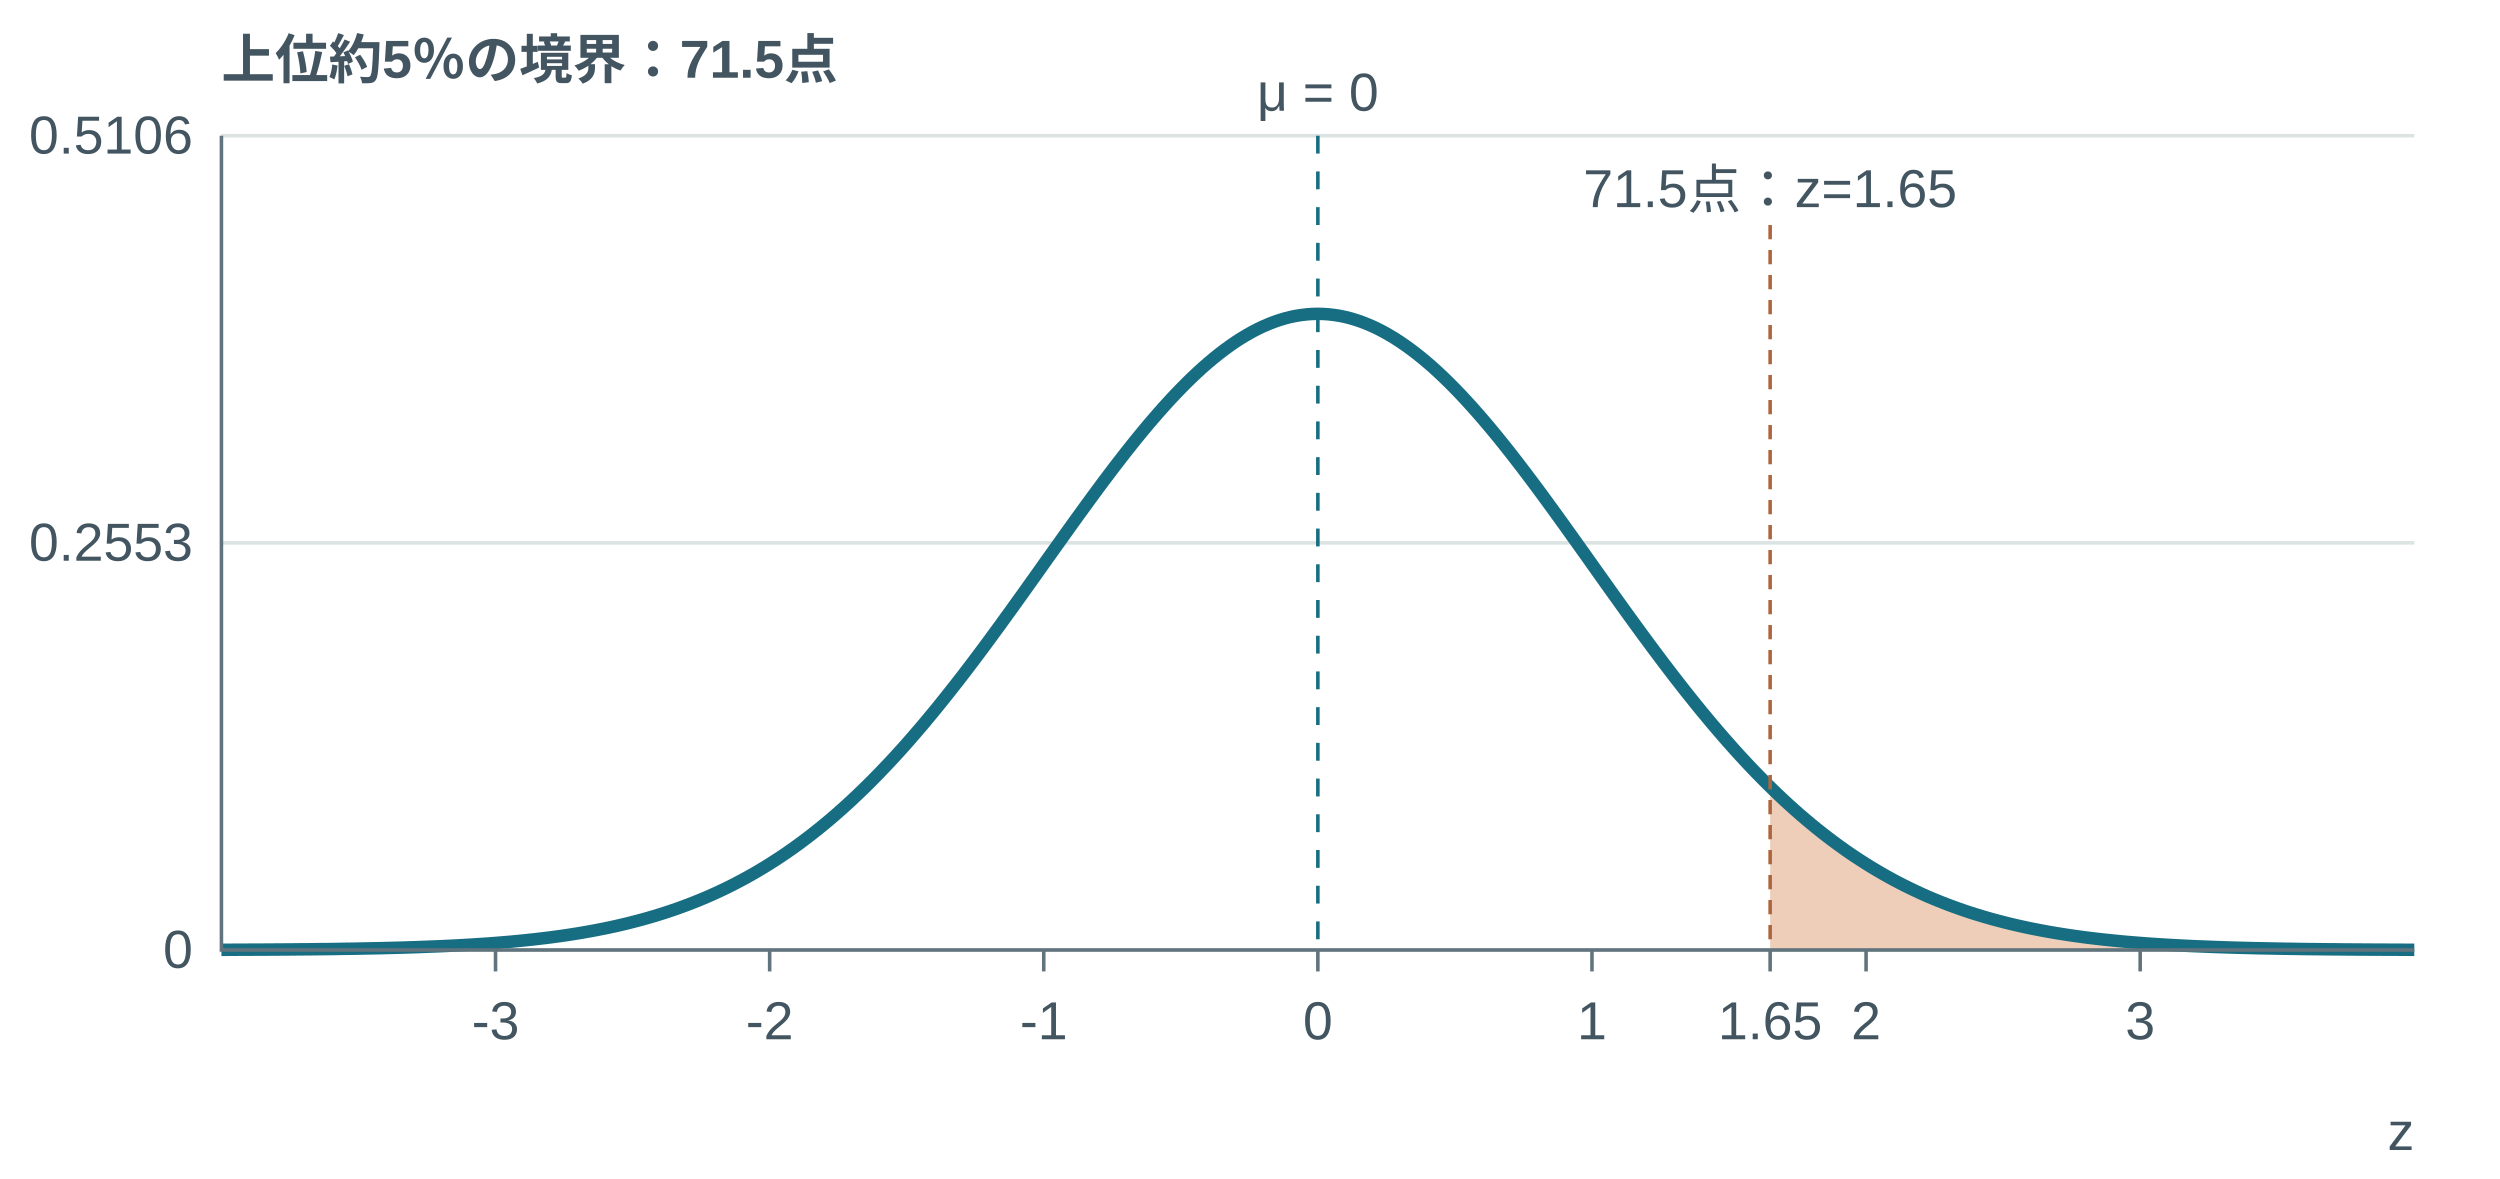
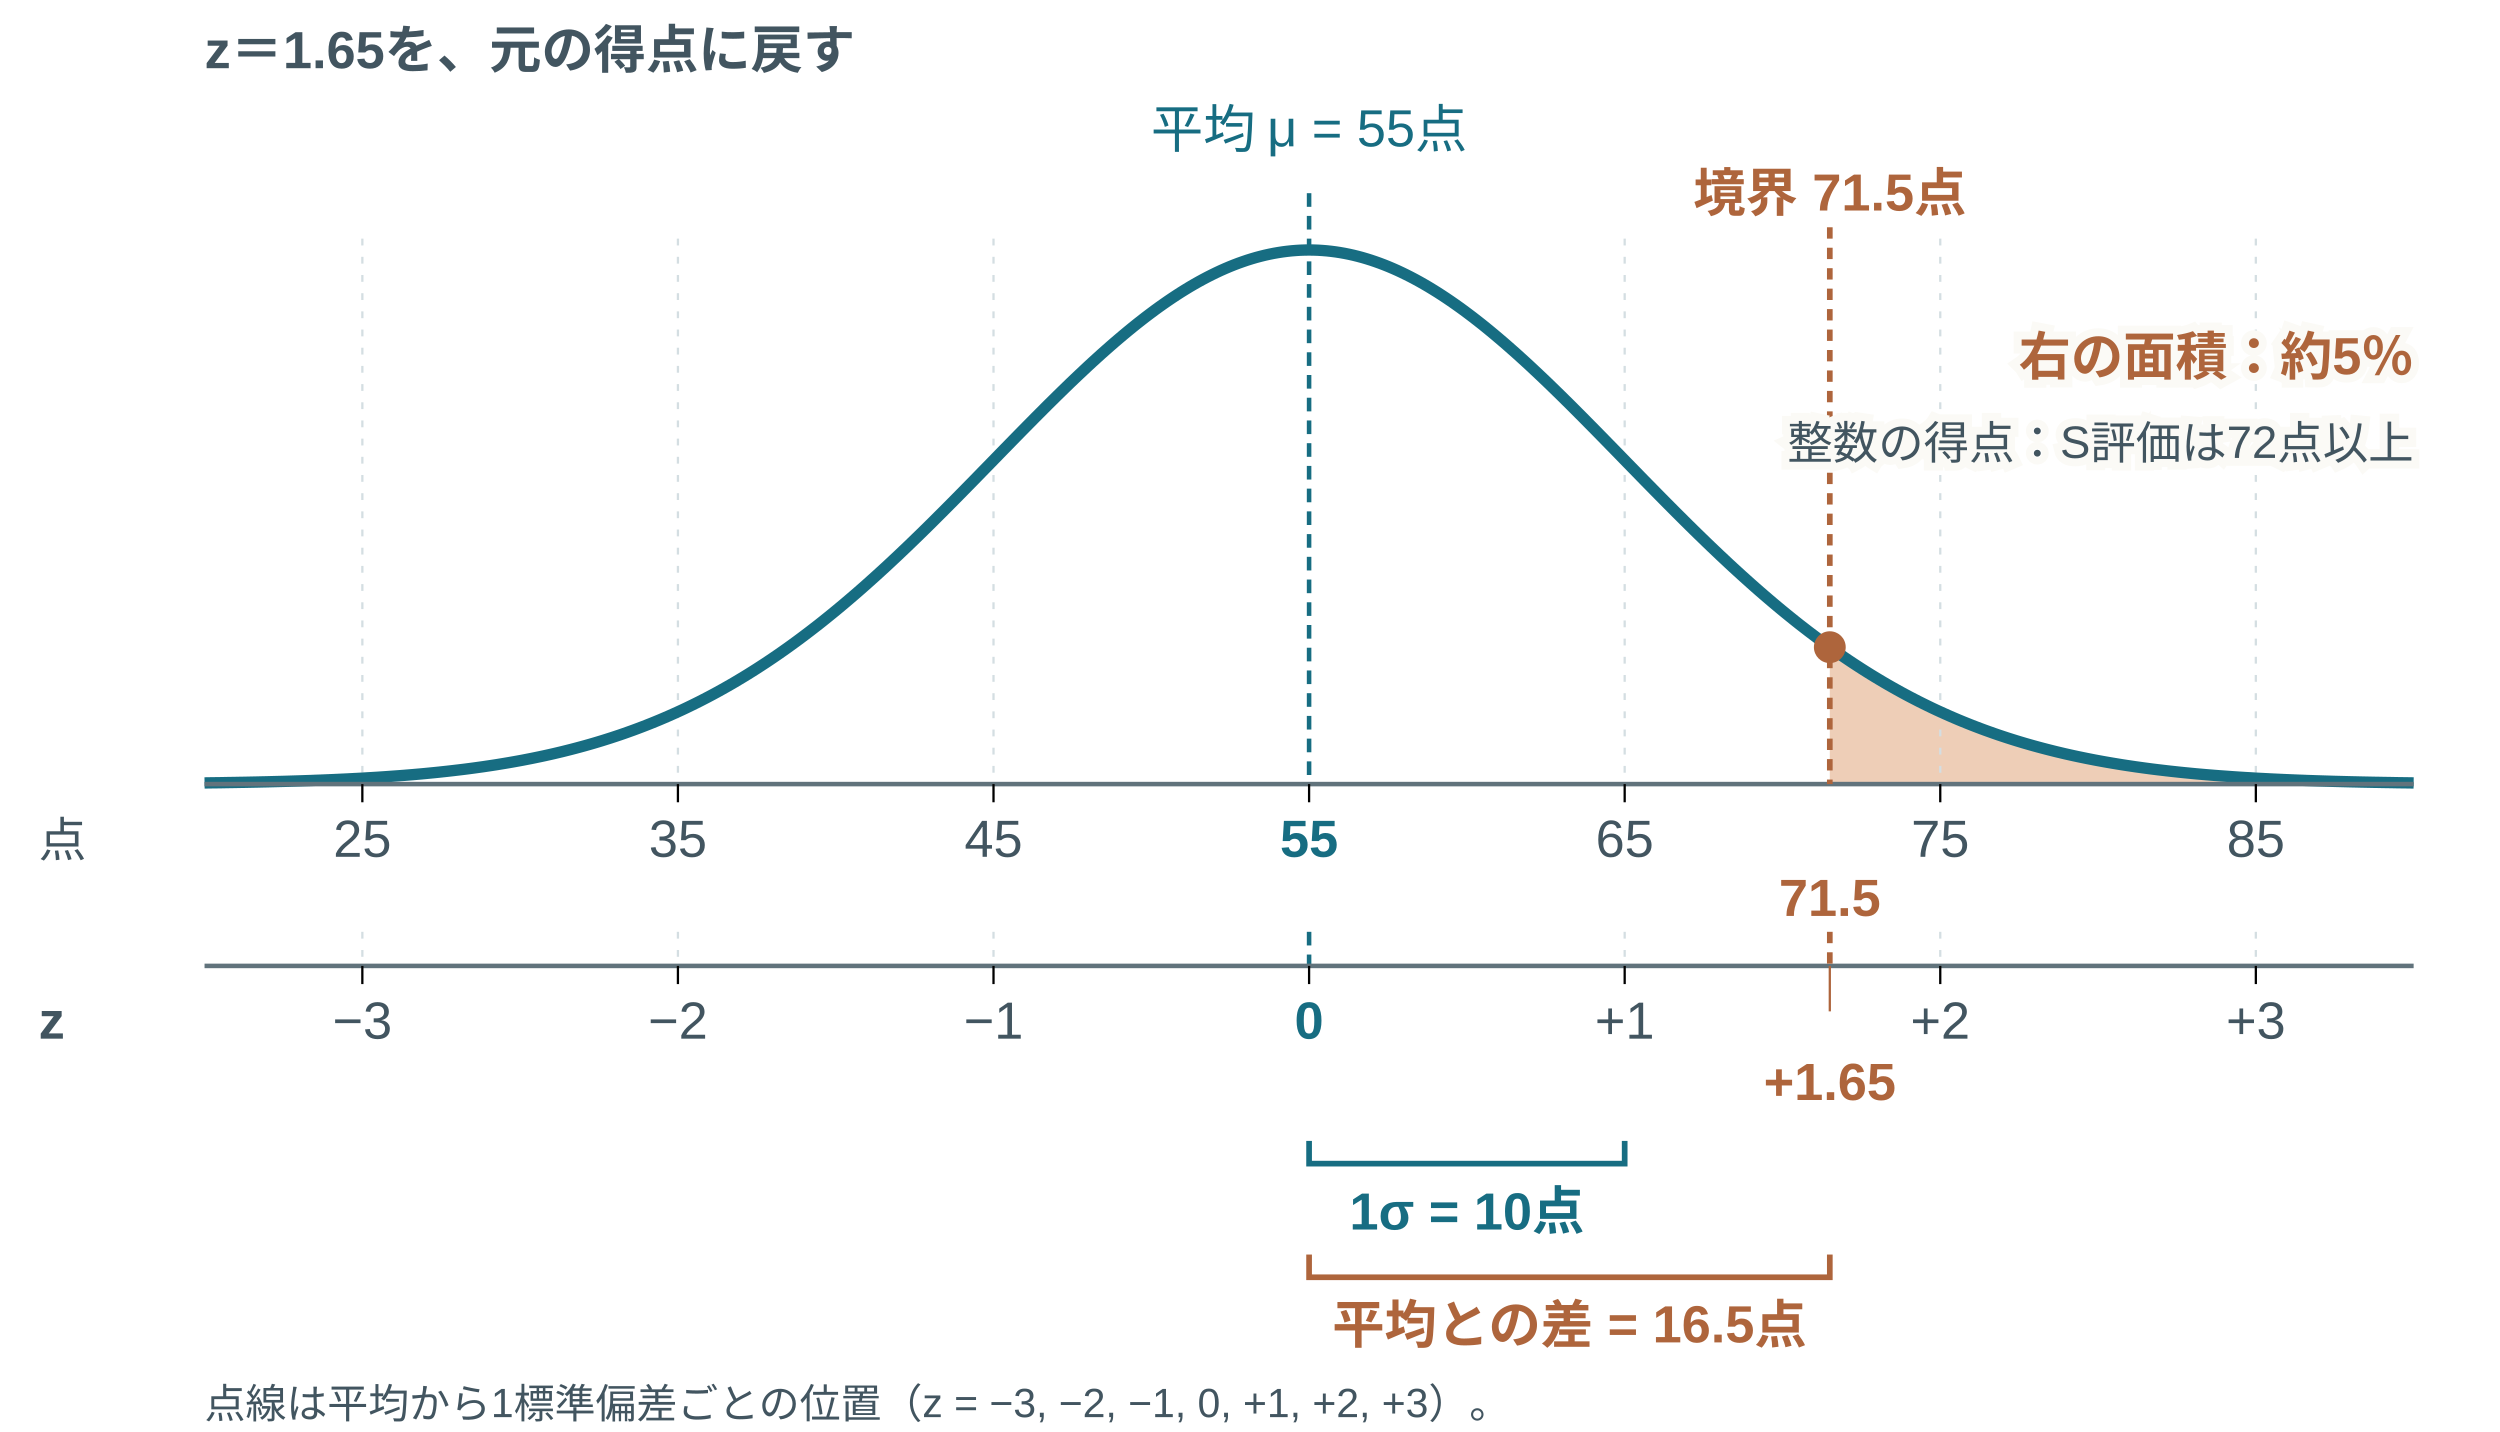
- <svg xmlns="http://www.w3.org/2000/svg" viewBox="0 0 700 330" role="img" aria-label="上位約5％の境界：71.5点">
-   <g font-family="Arial,Hiragino Sans,sans-serif" font-size="15" fill="#425560">
-     <text x="62" y="22" font-weight="bold">上位約5％の境界：71.5点</text>
-     <line x1="62" x2="676" y1="266" y2="266" stroke="#dce3e3" />
-     <text x="54" y="271" text-anchor="end">0</text>
-     <line x1="62" x2="676" y1="152" y2="152" stroke="#dce3e3" />
-     <text x="54" y="157" text-anchor="end">0.2553</text>
-     <line x1="62" x2="676" y1="38" y2="38" stroke="#dce3e3" />
-     <text x="54" y="43" text-anchor="end">0.5106</text>
-     <path d="M495.638,266 L495.638,220.339 L496.539,221.219 L497.441,222.088 L498.343,222.946 L499.245,223.793 L500.147,224.629 L501.048,225.454 L501.95,226.269 L502.852,227.072 L503.754,227.864 L504.656,228.645 L505.557,229.416 L506.459,230.175 L507.361,230.923 L508.263,231.661 L509.165,232.388 L510.067,233.104 L510.968,233.809 L511.87,234.503 L512.772,235.187 L513.674,235.859 L514.576,236.522 L515.477,237.173 L516.379,237.815 L517.281,238.445 L518.183,239.066 L519.085,239.676 L519.986,240.275 L520.888,240.865 L521.79,241.444 L522.692,242.014 L523.594,242.573 L524.495,243.123 L525.397,243.662 L526.299,244.192 L527.201,244.713 L528.103,245.224 L529.005,245.725 L529.906,246.217 L530.808,246.7 L531.71,247.173 L532.612,247.638 L533.514,248.093 L534.415,248.54 L535.317,248.977 L536.219,249.407 L537.121,249.827 L538.023,250.239 L538.925,250.643 L539.826,251.038 L540.728,251.425 L541.63,251.805 L542.532,252.176 L543.434,252.539 L544.335,252.895 L545.237,253.243 L546.139,253.583 L547.041,253.916 L547.943,254.242 L548.844,254.56 L549.746,254.872 L550.648,255.176 L551.55,255.474 L552.452,255.765 L553.353,256.049 L554.255,256.326 L555.157,256.598 L556.059,256.862 L556.961,257.121 L557.863,257.373 L558.764,257.62 L559.666,257.86 L560.568,258.095 L561.47,258.324 L562.372,258.548 L563.273,258.765 L564.175,258.978 L565.077,259.185 L565.979,259.387 L566.881,259.584 L567.783,259.776 L568.684,259.963 L569.586,260.145 L570.488,260.322 L571.39,260.495 L572.292,260.664 L573.193,260.828 L574.095,260.987 L574.997,261.142 L575.899,261.293 L576.801,261.441 L577.702,261.584 L578.604,261.723 L579.506,261.858 L580.408,261.99 L581.31,262.118 L582.212,262.242 L583.113,262.363 L584.015,262.481 L584.917,262.595 L585.819,262.706 L586.721,262.814 L587.622,262.918 L588.524,263.02 L589.426,263.119 L590.328,263.214 L591.23,263.307 L592.131,263.398 L593.033,263.485 L593.935,263.57 L594.837,263.653 L595.739,263.732 L596.64,263.81 L597.542,263.885 L598.444,263.958 L599.346,264.029 L600.248,264.097 L601.15,264.163 L602.051,264.228 L602.953,264.29 L603.855,264.35 L604.757,264.409 L605.659,264.465 L606.56,264.52 L607.462,264.573 L608.364,264.624 L609.266,264.674 L610.168,264.722 L611.069,264.768 L611.971,264.813 L612.873,264.856 L613.775,264.898 L614.677,264.939 L615.579,264.978 L616.48,265.016 L617.382,265.053 L618.284,265.088 L619.186,265.122 L620.088,265.155 L620.989,265.187 L621.891,265.218 L622.793,265.248 L623.695,265.277 L624.597,265.304 L625.499,265.331 L626.4,265.357 L627.302,265.382 L628.204,265.406 L629.106,265.429 L630.008,265.451 L630.909,265.473 L631.811,265.494 L632.713,265.514 L633.615,265.533 L634.517,265.551 L635.418,265.569 L636.32,265.587 L637.222,265.603 L638.124,265.619 L639.026,265.635 L639.927,265.649 L640.829,265.664 L641.731,265.677 L642.633,265.691 L643.535,265.703 L644.437,265.716 L645.338,265.727 L646.24,265.739 L647.142,265.749 L648.044,265.76 L648.946,265.77 L649.847,265.78 L650.749,265.789 L651.651,265.798 L652.553,265.806 L653.455,265.815 L654.356,265.823 L655.258,265.83 L656.16,265.837 L657.062,265.844 L657.964,265.851 L658.866,265.858 L659.767,265.864 L660.669,265.87 L661.571,265.875 L662.473,265.881 L663.375,265.886 L664.276,265.891 L665.178,265.896 L666.08,265.901 L666.982,265.905 L667.884,265.909 L668.786,265.913 L669.687,265.917 L670.589,265.921 L671.491,265.925 L672.393,265.928 L673.295,265.931 L674.196,265.934 L675.098,265.937 L676,265.94 L676,266Z" fill="#d99361" opacity=".45" />
-     <rect x="63" y="266" width="23.583" height="0" fill="#287f74" opacity=".35" />
-     <rect x="88.583" y="266" width="23.583" height="0" fill="#287f74" opacity=".35" />
-     <rect x="114.167" y="266" width="23.583" height="0" fill="#287f74" opacity=".35" />
-     <rect x="139.75" y="266" width="23.583" height="0" fill="#287f74" opacity=".35" />
-     <rect x="165.333" y="266" width="23.583" height="0" fill="#287f74" opacity=".35" />
-     <rect x="190.917" y="266" width="23.583" height="0" fill="#287f74" opacity=".35" />
-     <rect x="216.5" y="266" width="23.583" height="0" fill="#287f74" opacity=".35" />
-     <rect x="242.083" y="266" width="23.583" height="0" fill="#287f74" opacity=".35" />
-     <rect x="267.667" y="266" width="23.583" height="0" fill="#287f74" opacity=".35" />
-     <rect x="293.25" y="266" width="23.583" height="0" fill="#287f74" opacity=".35" />
-     <rect x="318.833" y="266" width="23.583" height="0" fill="#287f74" opacity=".35" />
-     <rect x="344.417" y="266" width="23.583" height="0" fill="#287f74" opacity=".35" />
-     <rect x="370" y="266" width="23.583" height="0" fill="#287f74" opacity=".35" />
-     <rect x="395.583" y="266" width="23.583" height="0" fill="#287f74" opacity=".35" />
-     <rect x="421.167" y="266" width="23.583" height="0" fill="#287f74" opacity=".35" />
-     <rect x="446.75" y="266" width="23.583" height="0" fill="#287f74" opacity=".35" />
-     <rect x="472.333" y="266" width="23.583" height="0" fill="#287f74" opacity=".35" />
-     <rect x="497.917" y="266" width="23.583" height="0" fill="#287f74" opacity=".35" />
-     <rect x="523.5" y="266" width="23.583" height="0" fill="#287f74" opacity=".35" />
-     <rect x="549.083" y="266" width="23.583" height="0" fill="#287f74" opacity=".35" />
-     <rect x="574.667" y="266" width="23.583" height="0" fill="#287f74" opacity=".35" />
-     <rect x="600.25" y="266" width="23.583" height="0" fill="#287f74" opacity=".35" />
-     <rect x="625.833" y="266" width="23.583" height="0" fill="#287f74" opacity=".35" />
-     <rect x="651.417" y="266" width="23.583" height="0" fill="#287f74" opacity=".35" />
-     <path d="M62.00,265.94 L63.54,265.94 L65.07,265.93 L66.61,265.92 L68.14,265.92 L69.68,265.91 L71.21,265.90 L72.75,265.90 L74.28,265.89 L75.82,265.88 L77.35,265.87 L78.89,265.86 L80.42,265.85 L81.95,265.84 L83.49,265.82 L85.02,265.81 L86.56,265.80 L88.09,265.78 L89.63,265.76 L91.16,265.75 L92.70,265.73 L94.23,265.71 L95.77,265.68 L97.31,265.66 L98.84,265.64 L100.38,265.61 L101.91,265.58 L103.44,265.55 L104.98,265.52 L106.52,265.49 L108.05,265.45 L109.59,265.41 L111.12,265.37 L112.66,265.33 L114.19,265.28 L115.73,265.23 L117.26,265.18 L118.80,265.12 L120.33,265.06 L121.87,265.00 L123.40,264.94 L124.93,264.87 L126.47,264.79 L128.00,264.71 L129.54,264.63 L131.07,264.54 L132.61,264.45 L134.14,264.35 L135.68,264.25 L137.22,264.14 L138.75,264.02 L140.28,263.90 L141.82,263.77 L143.36,263.64 L144.89,263.49 L146.43,263.34 L147.96,263.18 L149.49,263.02 L151.03,262.84 L152.56,262.66 L154.10,262.47 L155.63,262.26 L157.17,262.05 L158.70,261.83 L160.24,261.59 L161.77,261.35 L163.31,261.09 L164.84,260.82 L166.38,260.54 L167.91,260.24 L169.45,259.94 L170.99,259.61 L172.52,259.28 L174.06,258.92 L175.59,258.56 L177.13,258.17 L178.66,257.77 L180.19,257.36 L181.73,256.92 L183.26,256.47 L184.80,256.00 L186.34,255.51 L187.87,255.00 L189.41,254.47 L190.94,253.92 L192.48,253.35 L194.01,252.76 L195.55,252.14 L197.08,251.51 L198.62,250.85 L200.15,250.16 L201.69,249.45 L203.22,248.72 L204.76,247.96 L206.29,247.17 L207.82,246.36 L209.36,245.52 L210.89,244.66 L212.43,243.76 L213.97,242.84 L215.50,241.89 L217.03,240.91 L218.57,239.91 L220.11,238.87 L221.64,237.80 L223.18,236.70 L224.71,235.57 L226.25,234.41 L227.78,233.22 L229.32,232.00 L230.85,230.75 L232.39,229.46 L233.92,228.15 L235.45,226.80 L236.99,225.42 L238.52,224.01 L240.06,222.56 L241.59,221.09 L243.13,219.58 L244.66,218.04 L246.20,216.47 L247.73,214.87 L249.27,213.24 L250.81,211.58 L252.34,209.89 L253.88,208.17 L255.41,206.42 L256.94,204.64 L258.48,202.84 L260.01,201.01 L261.55,199.15 L263.09,197.26 L264.62,195.35 L266.15,193.42 L267.69,191.46 L269.23,189.49 L270.76,187.49 L272.30,185.47 L273.83,183.43 L275.37,181.37 L276.90,179.30 L278.43,177.21 L279.97,175.11 L281.50,172.99 L283.04,170.87 L284.57,168.73 L286.11,166.59 L287.64,164.44 L289.18,162.28 L290.72,160.12 L292.25,157.96 L293.78,155.80 L295.32,153.64 L296.86,151.49 L298.39,149.34 L299.93,147.19 L301.46,145.06 L303.00,142.94 L304.53,140.83 L306.07,138.73 L307.60,136.65 L309.13,134.59 L310.67,132.56 L312.20,130.54 L313.74,128.55 L315.27,126.58 L316.81,124.64 L318.34,122.74 L319.88,120.86 L321.41,119.02 L322.95,117.22 L324.49,115.45 L326.02,113.73 L327.56,112.04 L329.09,110.40 L330.63,108.81 L332.16,107.26 L333.69,105.76 L335.23,104.31 L336.76,102.91 L338.30,101.57 L339.84,100.28 L341.37,99.05 L342.91,97.88 L344.44,96.77 L345.98,95.71 L347.51,94.72 L349.05,93.80 L350.58,92.93 L352.12,92.13 L353.65,91.40 L355.19,90.74 L356.72,90.14 L358.25,89.61 L359.79,89.15 L361.32,88.76 L362.86,88.44 L364.39,88.20 L365.93,88.02 L367.46,87.91 L369.00,87.88 L370.53,87.91 L372.07,88.02 L373.60,88.20 L375.14,88.44 L376.67,88.76 L378.21,89.15 L379.74,89.61 L381.28,90.14 L382.81,90.74 L384.35,91.40 L385.88,92.13 L387.42,92.93 L388.95,93.80 L390.49,94.72 L392.02,95.71 L393.56,96.77 L395.09,97.88 L396.63,99.05 L398.16,100.28 L399.70,101.57 L401.24,102.91 L402.77,104.31 L404.31,105.76 L405.84,107.26 L407.38,108.81 L408.91,110.40 L410.44,112.04 L411.98,113.73 L413.51,115.45 L415.05,117.22 L416.59,119.02 L418.12,120.86 L419.66,122.74 L421.19,124.64 L422.73,126.58 L424.26,128.55 L425.80,130.54 L427.33,132.56 L428.87,134.59 L430.40,136.65 L431.94,138.73 L433.47,140.83 L435.01,142.94 L436.54,145.06 L438.08,147.19 L439.61,149.34 L441.15,151.49 L442.68,153.64 L444.22,155.80 L445.75,157.96 L447.28,160.12 L448.82,162.28 L450.35,164.44 L451.89,166.59 L453.42,168.73 L454.96,170.87 L456.49,172.99 L458.03,175.11 L459.56,177.21 L461.10,179.30 L462.63,181.37 L464.17,183.43 L465.70,185.47 L467.24,187.49 L468.77,189.49 L470.31,191.46 L471.84,193.42 L473.38,195.35 L474.91,197.26 L476.45,199.15 L477.99,201.01 L479.52,202.84 L481.06,204.64 L482.59,206.42 L484.13,208.17 L485.66,209.89 L487.19,211.58 L488.73,213.24 L490.26,214.87 L491.80,216.47 L493.34,218.04 L494.87,219.58 L496.41,221.09 L497.94,222.56 L499.48,224.01 L501.01,225.42 L502.55,226.80 L504.08,228.15 L505.62,229.46 L507.15,230.75 L508.69,232.00 L510.22,233.22 L511.76,234.41 L513.29,235.57 L514.83,236.70 L516.36,237.80 L517.89,238.87 L519.43,239.91 L520.97,240.91 L522.50,241.89 L524.03,242.84 L525.57,243.76 L527.11,244.66 L528.64,245.52 L530.17,246.36 L531.71,247.17 L533.24,247.96 L534.78,248.72 L536.32,249.45 L537.85,250.16 L539.38,250.85 L540.92,251.51 L542.45,252.14 L543.99,252.76 L545.52,253.35 L547.06,253.92 L548.60,254.47 L550.13,255.00 L551.66,255.51 L553.20,256.00 L554.74,256.47 L556.27,256.92 L557.81,257.36 L559.34,257.77 L560.88,258.17 L562.41,258.56 L563.94,258.92 L565.48,259.28 L567.01,259.61 L568.55,259.94 L570.09,260.24 L571.62,260.54 L573.15,260.82 L574.69,261.09 L576.23,261.35 L577.76,261.59 L579.30,261.83 L580.83,262.05 L582.37,262.26 L583.90,262.47 L585.44,262.66 L586.97,262.84 L588.50,263.02 L590.04,263.18 L591.58,263.34 L593.11,263.49 L594.64,263.64 L596.18,263.77 L597.72,263.90 L599.25,264.02 L600.78,264.14 L602.32,264.25 L603.86,264.35 L605.39,264.45 L606.92,264.54 L608.46,264.63 L610.00,264.71 L611.53,264.79 L613.06,264.87 L614.60,264.94 L616.13,265.00 L617.67,265.06 L619.20,265.12 L620.74,265.18 L622.27,265.23 L623.81,265.28 L625.35,265.33 L626.88,265.37 L628.41,265.41 L629.95,265.45 L631.49,265.49 L633.02,265.52 L634.55,265.55 L636.09,265.58 L637.63,265.61 L639.16,265.64 L640.70,265.66 L642.23,265.68 L643.76,265.71 L645.30,265.73 L646.84,265.75 L648.37,265.76 L649.90,265.78 L651.44,265.80 L652.98,265.81 L654.51,265.82 L656.05,265.84 L657.58,265.85 L659.12,265.86 L660.65,265.87 L662.19,265.88 L663.72,265.89 L665.25,265.90 L666.79,265.90 L668.33,265.91 L669.86,265.92 L671.39,265.92 L672.93,265.93 L674.47,265.94 L676.00,265.94" fill="none" stroke="#176d82" stroke-width="3.5" />
-     <line x1="369" x2="369" y1="38" y2="266" stroke="#176d82" stroke-dasharray="5 5" />
-     <text x="369" y="31" text-anchor="middle">μ = 0</text>
-     <line x1="495.638" x2="495.638" y1="63" y2="266" stroke="#ae653c" stroke-dasharray="4 3" />
-     <text x="495.638" y="58" text-anchor="middle">71.5点：z=1.65</text>
-     <path d="M62,38V266H676" stroke="#61737c" fill="none" />
-     <path d="M138.75,266v6" stroke="#61737c" />
-     <text x="138.75" y="291" text-anchor="middle">-3</text>
-     <path d="M215.5,266v6" stroke="#61737c" />
-     <text x="215.5" y="291" text-anchor="middle">-2</text>
-     <path d="M292.25,266v6" stroke="#61737c" />
-     <text x="292.25" y="291" text-anchor="middle">-1</text>
-     <path d="M369,266v6" stroke="#61737c" />
-     <text x="369" y="291" text-anchor="middle">0</text>
-     <path d="M445.75,266v6" stroke="#61737c" />
-     <text x="445.75" y="291" text-anchor="middle">1</text>
-     <path d="M495.638,266v6" stroke="#61737c" />
-     <text x="495.638" y="291" text-anchor="middle">1.65</text>
-     <path d="M522.5,266v6" stroke="#61737c" />
-     <text x="522.5" y="291" text-anchor="middle">2</text>
-     <path d="M599.25,266v6" stroke="#61737c" />
-     <text x="599.25" y="291" text-anchor="middle">3</text>
-     <text x="676" y="322" text-anchor="end">z</text>
+ <svg xmlns="http://www.w3.org/2000/svg" viewBox="0 0 1100 630" role="img" aria-labelledby="title desc">
+   <g font-family="Arial,Hiragino Sans,sans-serif" fill="#425560" font-size="23">
+     <text x="90" y="30" font-weight="bold">z＝1.65を、元の得点に戻す</text>
+     <text x="576" y="65" text-anchor="middle" fill="#176d82">平均 μ = 55点</text>
+     <path data-shade-from="71.5" d="M805.114,345 L805.114,284.76 L806.399,285.675 L807.683,286.581 L808.968,287.478 L810.252,288.366 L811.536,289.246 L812.821,290.116 L814.105,290.977 L815.39,291.83 L816.674,292.673 L817.959,293.508 L819.243,294.333 L820.527,295.15 L821.812,295.957 L823.096,296.756 L824.381,297.545 L825.665,298.326 L826.95,299.098 L828.234,299.861 L829.518,300.615 L830.803,301.36 L832.087,302.096 L833.372,302.824 L834.656,303.543 L835.941,304.253 L837.225,304.954 L838.509,305.646 L839.794,306.33 L841.078,307.005 L842.363,307.672 L843.647,308.33 L844.932,308.98 L846.216,309.621 L847.5,310.253 L848.785,310.878 L850.069,311.493 L851.354,312.101 L852.638,312.7 L853.923,313.292 L855.207,313.874 L856.491,314.449 L857.776,315.016 L859.06,315.575 L860.345,316.126 L861.629,316.669 L862.914,317.204 L864.198,317.731 L865.482,318.251 L866.767,318.763 L868.051,319.267 L869.336,319.764 L870.62,320.254 L871.905,320.736 L873.189,321.21 L874.473,321.678 L875.758,322.138 L877.042,322.591 L878.327,323.037 L879.611,323.475 L880.896,323.907 L882.18,324.332 L883.464,324.75 L884.749,325.162 L886.033,325.566 L887.318,325.965 L888.602,326.356 L889.887,326.741 L891.171,327.12 L892.455,327.492 L893.74,327.858 L895.024,328.218 L896.309,328.571 L897.593,328.919 L898.878,329.26 L900.162,329.596 L901.446,329.926 L902.731,330.249 L904.015,330.568 L905.3,330.88 L906.584,331.187 L907.869,331.489 L909.153,331.785 L910.437,332.075 L911.722,332.36 L913.006,332.641 L914.291,332.915 L915.575,333.185 L916.86,333.45 L918.144,333.71 L919.428,333.965 L920.713,334.215 L921.997,334.46 L923.282,334.701 L924.566,334.937 L925.851,335.168 L927.135,335.395 L928.419,335.617 L929.704,335.835 L930.988,336.049 L932.273,336.259 L933.557,336.464 L934.842,336.665 L936.126,336.863 L937.41,337.056 L938.695,337.245 L939.979,337.431 L941.264,337.612 L942.548,337.79 L943.833,337.964 L945.117,338.135 L946.401,338.302 L947.686,338.466 L948.97,338.626 L950.255,338.782 L951.539,338.936 L952.824,339.086 L954.108,339.233 L955.392,339.376 L956.677,339.517 L957.961,339.654 L959.246,339.789 L960.53,339.921 L961.815,340.049 L963.099,340.175 L964.383,340.298 L965.668,340.418 L966.952,340.536 L968.237,340.651 L969.521,340.763 L970.806,340.873 L972.09,340.98 L973.374,341.085 L974.659,341.188 L975.943,341.288 L977.228,341.385 L978.512,341.481 L979.797,341.574 L981.081,341.665 L982.365,341.754 L983.65,341.841 L984.934,341.926 L986.219,342.008 L987.503,342.089 L988.788,342.168 L990.072,342.245 L991.356,342.32 L992.641,342.393 L993.925,342.465 L995.21,342.534 L996.494,342.602 L997.779,342.669 L999.063,342.733 L1000.347,342.797 L1001.632,342.858 L1002.916,342.918 L1004.201,342.977 L1005.485,343.033 L1006.77,343.089 L1008.054,343.143 L1009.338,343.196 L1010.623,343.247 L1011.907,343.297 L1013.192,343.346 L1014.476,343.394 L1015.761,343.44 L1017.045,343.485 L1018.329,343.529 L1019.614,343.572 L1020.898,343.614 L1022.183,343.654 L1023.467,343.694 L1024.752,343.732 L1026.036,343.769 L1027.32,343.806 L1028.605,343.841 L1029.889,343.876 L1031.174,343.909 L1032.458,343.942 L1033.743,343.974 L1035.027,344.004 L1036.311,344.034 L1037.596,344.064 L1038.88,344.092 L1040.165,344.12 L1041.449,344.146 L1042.734,344.173 L1044.018,344.198 L1045.302,344.223 L1046.587,344.247 L1047.871,344.27 L1049.156,344.292 L1050.44,344.314 L1051.725,344.336 L1053.009,344.357 L1054.293,344.377 L1055.578,344.396 L1056.862,344.415 L1058.147,344.434 L1059.431,344.452 L1060.716,344.469 L1062,344.486 L1062,345Z" fill="#d99361" fill-opacity=".45" />
+     <g stroke="#d4dee2" stroke-width="1" stroke-dasharray="3 5">
+       <line x1="159.429" x2="159.429" y1="105" y2="345" />
+       <line x1="159.429" x2="159.429" y1="410" y2="425" />
+     </g>
+     <g stroke="#d4dee2" stroke-width="1" stroke-dasharray="3 5">
+       <line x1="298.286" x2="298.286" y1="105" y2="345" />
+       <line x1="298.286" x2="298.286" y1="410" y2="425" />
+     </g>
+     <g stroke="#d4dee2" stroke-width="1" stroke-dasharray="3 5">
+       <line x1="437.143" x2="437.143" y1="105" y2="345" />
+       <line x1="437.143" x2="437.143" y1="410" y2="425" />
+     </g>
+     <g stroke="#176d82" stroke-width="2" stroke-dasharray="6 4">
+       <line x1="576" x2="576" y1="85" y2="345" />
+       <line x1="576" x2="576" y1="410" y2="425" />
+     </g>
+     <g stroke="#d4dee2" stroke-width="1" stroke-dasharray="3 5">
+       <line x1="714.857" x2="714.857" y1="105" y2="345" />
+       <line x1="714.857" x2="714.857" y1="410" y2="425" />
+     </g>
+     <g stroke="#d4dee2" stroke-width="1" stroke-dasharray="3 5">
+       <line x1="853.714" x2="853.714" y1="105" y2="345" />
+       <line x1="853.714" x2="853.714" y1="410" y2="425" />
+     </g>
+     <g stroke="#d4dee2" stroke-width="1" stroke-dasharray="3 5">
+       <line x1="992.571" x2="992.571" y1="105" y2="345" />
+       <line x1="992.571" x2="992.571" y1="410" y2="425" />
+     </g>
+     <path d="M90.00,344.49 L91.94,344.46 L93.89,344.43 L95.83,344.41 L97.78,344.38 L99.72,344.34 L101.66,344.31 L103.61,344.28 L105.55,344.24 L107.50,344.21 L109.44,344.17 L111.38,344.13 L113.33,344.09 L115.27,344.04 L117.22,344.00 L119.16,343.95 L121.10,343.90 L123.05,343.85 L124.99,343.80 L126.94,343.74 L128.88,343.68 L130.82,343.62 L132.77,343.56 L134.71,343.49 L136.66,343.43 L138.60,343.35 L140.54,343.28 L142.49,343.20 L144.43,343.12 L146.38,343.04 L148.32,342.95 L150.26,342.86 L152.21,342.77 L154.15,342.67 L156.10,342.57 L158.04,342.47 L159.98,342.36 L161.93,342.24 L163.87,342.13 L165.82,342.01 L167.76,341.88 L169.70,341.75 L171.65,341.61 L173.59,341.47 L175.54,341.33 L177.48,341.18 L179.42,341.02 L181.37,340.86 L183.31,340.69 L185.26,340.52 L187.20,340.34 L189.14,340.15 L191.09,339.96 L193.03,339.76 L194.98,339.55 L196.92,339.34 L198.86,339.12 L200.81,338.89 L202.75,338.66 L204.70,338.42 L206.64,338.17 L208.58,337.91 L210.53,337.64 L212.47,337.37 L214.42,337.08 L216.36,336.79 L218.30,336.49 L220.25,336.17 L222.19,335.85 L224.14,335.52 L226.08,335.18 L228.02,334.83 L229.97,334.47 L231.91,334.09 L233.86,333.71 L235.80,333.31 L237.74,332.91 L239.69,332.49 L241.63,332.06 L243.58,331.62 L245.52,331.16 L247.46,330.70 L249.41,330.21 L251.35,329.72 L253.30,329.21 L255.24,328.69 L257.18,328.16 L259.13,327.61 L261.07,327.05 L263.02,326.47 L264.96,325.88 L266.90,325.27 L268.85,324.65 L270.79,324.01 L272.74,323.36 L274.68,322.69 L276.62,322.00 L278.57,321.30 L280.51,320.58 L282.46,319.84 L284.40,319.09 L286.34,318.32 L288.29,317.53 L290.23,316.73 L292.18,315.90 L294.12,315.06 L296.06,314.20 L298.01,313.32 L299.95,312.43 L301.90,311.51 L303.84,310.57 L305.78,309.62 L307.73,308.65 L309.67,307.65 L311.62,306.64 L313.56,305.61 L315.50,304.56 L317.45,303.48 L319.39,302.39 L321.34,301.28 L323.28,300.15 L325.22,298.99 L327.17,297.82 L329.11,296.63 L331.06,295.41 L333.00,294.18 L334.94,292.92 L336.89,291.65 L338.83,290.35 L340.78,289.03 L342.72,287.70 L344.66,286.34 L346.61,284.96 L348.55,283.56 L350.50,282.14 L352.44,280.70 L354.38,279.24 L356.33,277.76 L358.27,276.26 L360.22,274.75 L362.16,273.21 L364.10,271.65 L366.05,270.07 L367.99,268.48 L369.94,266.86 L371.88,265.23 L373.82,263.58 L375.77,261.91 L377.71,260.23 L379.66,258.52 L381.60,256.80 L383.54,255.06 L385.49,253.31 L387.43,251.54 L389.38,249.76 L391.32,247.96 L393.26,246.14 L395.21,244.32 L397.15,242.47 L399.10,240.62 L401.04,238.75 L402.98,236.87 L404.93,234.98 L406.87,233.08 L408.82,231.16 L410.76,229.24 L412.70,227.30 L414.65,225.36 L416.59,223.41 L418.54,221.45 L420.48,219.49 L422.42,217.52 L424.37,215.54 L426.31,213.56 L428.26,211.58 L430.20,209.59 L432.14,207.59 L434.09,205.60 L436.03,203.61 L437.98,201.61 L439.92,199.61 L441.86,197.62 L443.81,195.63 L445.75,193.64 L447.70,191.65 L449.64,189.67 L451.58,187.70 L453.53,185.73 L455.47,183.76 L457.42,181.81 L459.36,179.86 L461.30,177.92 L463.25,176.00 L465.19,174.08 L467.14,172.18 L469.08,170.29 L471.02,168.41 L472.97,166.55 L474.91,164.71 L476.86,162.88 L478.80,161.06 L480.74,159.27 L482.69,157.50 L484.63,155.74 L486.58,154.01 L488.52,152.30 L490.46,150.61 L492.41,148.95 L494.35,147.31 L496.30,145.69 L498.24,144.10 L500.18,142.54 L502.13,141.01 L504.07,139.50 L506.02,138.03 L507.96,136.58 L509.90,135.17 L511.85,133.79 L513.79,132.44 L515.74,131.12 L517.68,129.84 L519.62,128.59 L521.57,127.38 L523.51,126.20 L525.46,125.06 L527.40,123.96 L529.34,122.90 L531.29,121.87 L533.23,120.89 L535.18,119.94 L537.12,119.03 L539.06,118.17 L541.01,117.34 L542.95,116.56 L544.90,115.82 L546.84,115.13 L548.78,114.47 L550.73,113.86 L552.67,113.29 L554.62,112.77 L556.56,112.29 L558.50,111.86 L560.45,111.47 L562.39,111.13 L564.34,110.83 L566.28,110.58 L568.22,110.37 L570.17,110.21 L572.11,110.09 L574.06,110.02 L576.00,110.00 L577.94,110.02 L579.89,110.09 L581.83,110.21 L583.78,110.37 L585.72,110.58 L587.66,110.83 L589.61,111.13 L591.55,111.47 L593.50,111.86 L595.44,112.29 L597.38,112.77 L599.33,113.29 L601.27,113.86 L603.22,114.47 L605.16,115.13 L607.10,115.82 L609.05,116.56 L610.99,117.34 L612.94,118.17 L614.88,119.03 L616.82,119.94 L618.77,120.89 L620.71,121.87 L622.66,122.90 L624.60,123.96 L626.54,125.06 L628.49,126.20 L630.43,127.38 L632.38,128.59 L634.32,129.84 L636.26,131.12 L638.21,132.44 L640.15,133.79 L642.10,135.17 L644.04,136.58 L645.98,138.03 L647.93,139.50 L649.87,141.01 L651.82,142.54 L653.76,144.10 L655.70,145.69 L657.65,147.31 L659.59,148.95 L661.54,150.61 L663.48,152.30 L665.42,154.01 L667.37,155.74 L669.31,157.50 L671.26,159.27 L673.20,161.06 L675.14,162.88 L677.09,164.71 L679.03,166.55 L680.98,168.41 L682.92,170.29 L684.86,172.18 L686.81,174.08 L688.75,176.00 L690.70,177.92 L692.64,179.86 L694.58,181.81 L696.53,183.76 L698.47,185.73 L700.42,187.70 L702.36,189.67 L704.30,191.65 L706.25,193.64 L708.19,195.63 L710.14,197.62 L712.08,199.61 L714.02,201.61 L715.97,203.61 L717.91,205.60 L719.86,207.59 L721.80,209.59 L723.74,211.58 L725.69,213.56 L727.63,215.54 L729.58,217.52 L731.52,219.49 L733.46,221.45 L735.41,223.41 L737.35,225.36 L739.30,227.30 L741.24,229.24 L743.18,231.16 L745.13,233.08 L747.07,234.98 L749.02,236.87 L750.96,238.75 L752.90,240.62 L754.85,242.47 L756.79,244.32 L758.74,246.14 L760.68,247.96 L762.62,249.76 L764.57,251.54 L766.51,253.31 L768.46,255.06 L770.40,256.80 L772.34,258.52 L774.29,260.23 L776.23,261.91 L778.18,263.58 L780.12,265.23 L782.06,266.86 L784.01,268.48 L785.95,270.07 L787.90,271.65 L789.84,273.21 L791.78,274.75 L793.73,276.26 L795.67,277.76 L797.62,279.24 L799.56,280.70 L801.50,282.14 L803.45,283.56 L805.39,284.96 L807.34,286.34 L809.28,287.70 L811.22,289.03 L813.17,290.35 L815.11,291.65 L817.06,292.92 L819.00,294.18 L820.94,295.41 L822.89,296.63 L824.83,297.82 L826.78,298.99 L828.72,300.15 L830.66,301.28 L832.61,302.39 L834.55,303.48 L836.50,304.56 L838.44,305.61 L840.38,306.64 L842.33,307.65 L844.27,308.65 L846.22,309.62 L848.16,310.57 L850.10,311.51 L852.05,312.43 L853.99,313.32 L855.94,314.20 L857.88,315.06 L859.82,315.90 L861.77,316.73 L863.71,317.53 L865.66,318.32 L867.60,319.09 L869.54,319.84 L871.49,320.58 L873.43,321.30 L875.38,322.00 L877.32,322.69 L879.26,323.36 L881.21,324.01 L883.15,324.65 L885.10,325.27 L887.04,325.88 L888.98,326.47 L890.93,327.05 L892.87,327.61 L894.82,328.16 L896.76,328.69 L898.70,329.21 L900.65,329.72 L902.59,330.21 L904.54,330.70 L906.48,331.16 L908.42,331.62 L910.37,332.06 L912.31,332.49 L914.26,332.91 L916.20,333.31 L918.14,333.71 L920.09,334.09 L922.03,334.47 L923.98,334.83 L925.92,335.18 L927.86,335.52 L929.81,335.85 L931.75,336.17 L933.70,336.49 L935.64,336.79 L937.58,337.08 L939.53,337.37 L941.47,337.64 L943.42,337.91 L945.36,338.17 L947.30,338.42 L949.25,338.66 L951.19,338.89 L953.14,339.12 L955.08,339.34 L957.02,339.55 L958.97,339.76 L960.91,339.96 L962.86,340.15 L964.80,340.34 L966.74,340.52 L968.69,340.69 L970.63,340.86 L972.58,341.02 L974.52,341.18 L976.46,341.33 L978.41,341.47 L980.35,341.61 L982.30,341.75 L984.24,341.88 L986.18,342.01 L988.13,342.13 L990.07,342.24 L992.02,342.36 L993.96,342.47 L995.90,342.57 L997.85,342.67 L999.79,342.77 L1001.74,342.86 L1003.68,342.95 L1005.62,343.04 L1007.57,343.12 L1009.51,343.20 L1011.46,343.28 L1013.40,343.35 L1015.34,343.43 L1017.29,343.49 L1019.23,343.56 L1021.18,343.62 L1023.12,343.68 L1025.06,343.74 L1027.01,343.80 L1028.95,343.85 L1030.90,343.90 L1032.84,343.95 L1034.78,344.00 L1036.73,344.04 L1038.67,344.09 L1040.62,344.13 L1042.56,344.17 L1044.50,344.21 L1046.45,344.24 L1048.39,344.28 L1050.34,344.31 L1052.28,344.34 L1054.22,344.38 L1056.17,344.41 L1058.11,344.43 L1060.06,344.46 L1062.00,344.49" fill="none" stroke="#176d82" stroke-width="5" />
+     <path d="M90,345H1062M90,425H1062" fill="none" stroke="#61737c" stroke-width="2" />
+     <text x="17" y="377" font-size="21">点</text>
+     <text x="17" y="457" font-weight="bold">z</text>
+     <g fill="#425560" font-weight="normal">
+       <path d="M159.429,345v8M159.429,425v8" stroke="currentColor" />
+       <text x="159.429" y="377" text-anchor="middle">25</text>
+       <text x="159.429" y="457" text-anchor="middle">−3</text>
+     </g>
+     <g fill="#425560" font-weight="normal">
+       <path d="M298.286,345v8M298.286,425v8" stroke="currentColor" />
+       <text x="298.286" y="377" text-anchor="middle">35</text>
+       <text x="298.286" y="457" text-anchor="middle">−2</text>
+     </g>
+     <g fill="#425560" font-weight="normal">
+       <path d="M437.143,345v8M437.143,425v8" stroke="currentColor" />
+       <text x="437.143" y="377" text-anchor="middle">45</text>
+       <text x="437.143" y="457" text-anchor="middle">−1</text>
+     </g>
+     <g fill="#176d82" font-weight="bold">
+       <path d="M576,345v8M576,425v8" stroke="currentColor" />
+       <text x="576" y="377" text-anchor="middle">55</text>
+       <text x="576" y="457" text-anchor="middle">0</text>
+     </g>
+     <g fill="#425560" font-weight="normal">
+       <path d="M714.857,345v8M714.857,425v8" stroke="currentColor" />
+       <text x="714.857" y="377" text-anchor="middle">65</text>
+       <text x="714.857" y="457" text-anchor="middle">+1</text>
+     </g>
+     <g fill="#425560" font-weight="normal">
+       <path d="M853.714,345v8M853.714,425v8" stroke="currentColor" />
+       <text x="853.714" y="377" text-anchor="middle">75</text>
+       <text x="853.714" y="457" text-anchor="middle">+2</text>
+     </g>
+     <g fill="#425560" font-weight="normal">
+       <path d="M992.571,345v8M992.571,425v8" stroke="currentColor" />
+       <text x="992.571" y="377" text-anchor="middle">85</text>
+       <text x="992.571" y="457" text-anchor="middle">+3</text>
+     </g>
+     <g fill="#ae653c">
+       <g stroke="#ae653c" stroke-width="2.5" stroke-dasharray="5 4">
+         <line x1="805.114" x2="805.114" y1="100" y2="345" />
+         <line x1="805.114" x2="805.114" y1="410" y2="425" />
+       </g>
+       <circle cx="805.114" cy="284.76" r="7" />
+       <text x="805.114" y="93" text-anchor="middle" font-weight="bold">境界 71.5点</text>
+       <text x="805.114" y="403" text-anchor="middle" font-weight="bold">71.5</text>
+       <path d="M805.114,425v20" stroke="#ae653c" />
+       <text x="805.114" y="484" text-anchor="middle" font-weight="bold">+1.65</text>
+     </g>
+     <path d="M576,502v10H714.857v-10" fill="none" stroke="#176d82" stroke-width="2.5" />
+     <text x="645.429" y="541" text-anchor="middle" fill="#176d82" font-weight="bold">1σ = 10点</text>
+     <path data-distance-value="16.5" d="M576,552v10H805.114v-10" fill="none" stroke="#ae653c" stroke-width="2.5" />
+     <text x="690.557" y="591" text-anchor="middle" fill="#ae653c" font-weight="bold">平均との差 = 16.5点</text>
+     <text x="1062" y="165" text-anchor="end" font-size="23" font-weight="bold" fill="#ae653c" paint-order="stroke" stroke="#fbfaf6" stroke-width="7">右の面積：約5％</text>
+     <text x="1062" y="202" text-anchor="end" font-size="20" paint-order="stroke" stroke="#fbfaf6" stroke-width="7">整数の得点：S評価は72点以上</text>
+     <text x="90" y="624" font-size="18">点線は平均から1標準偏差ごとの位置（z = −3, −2, −1, 0, +1, +2, +3）。</text>
  </g>
</svg>
